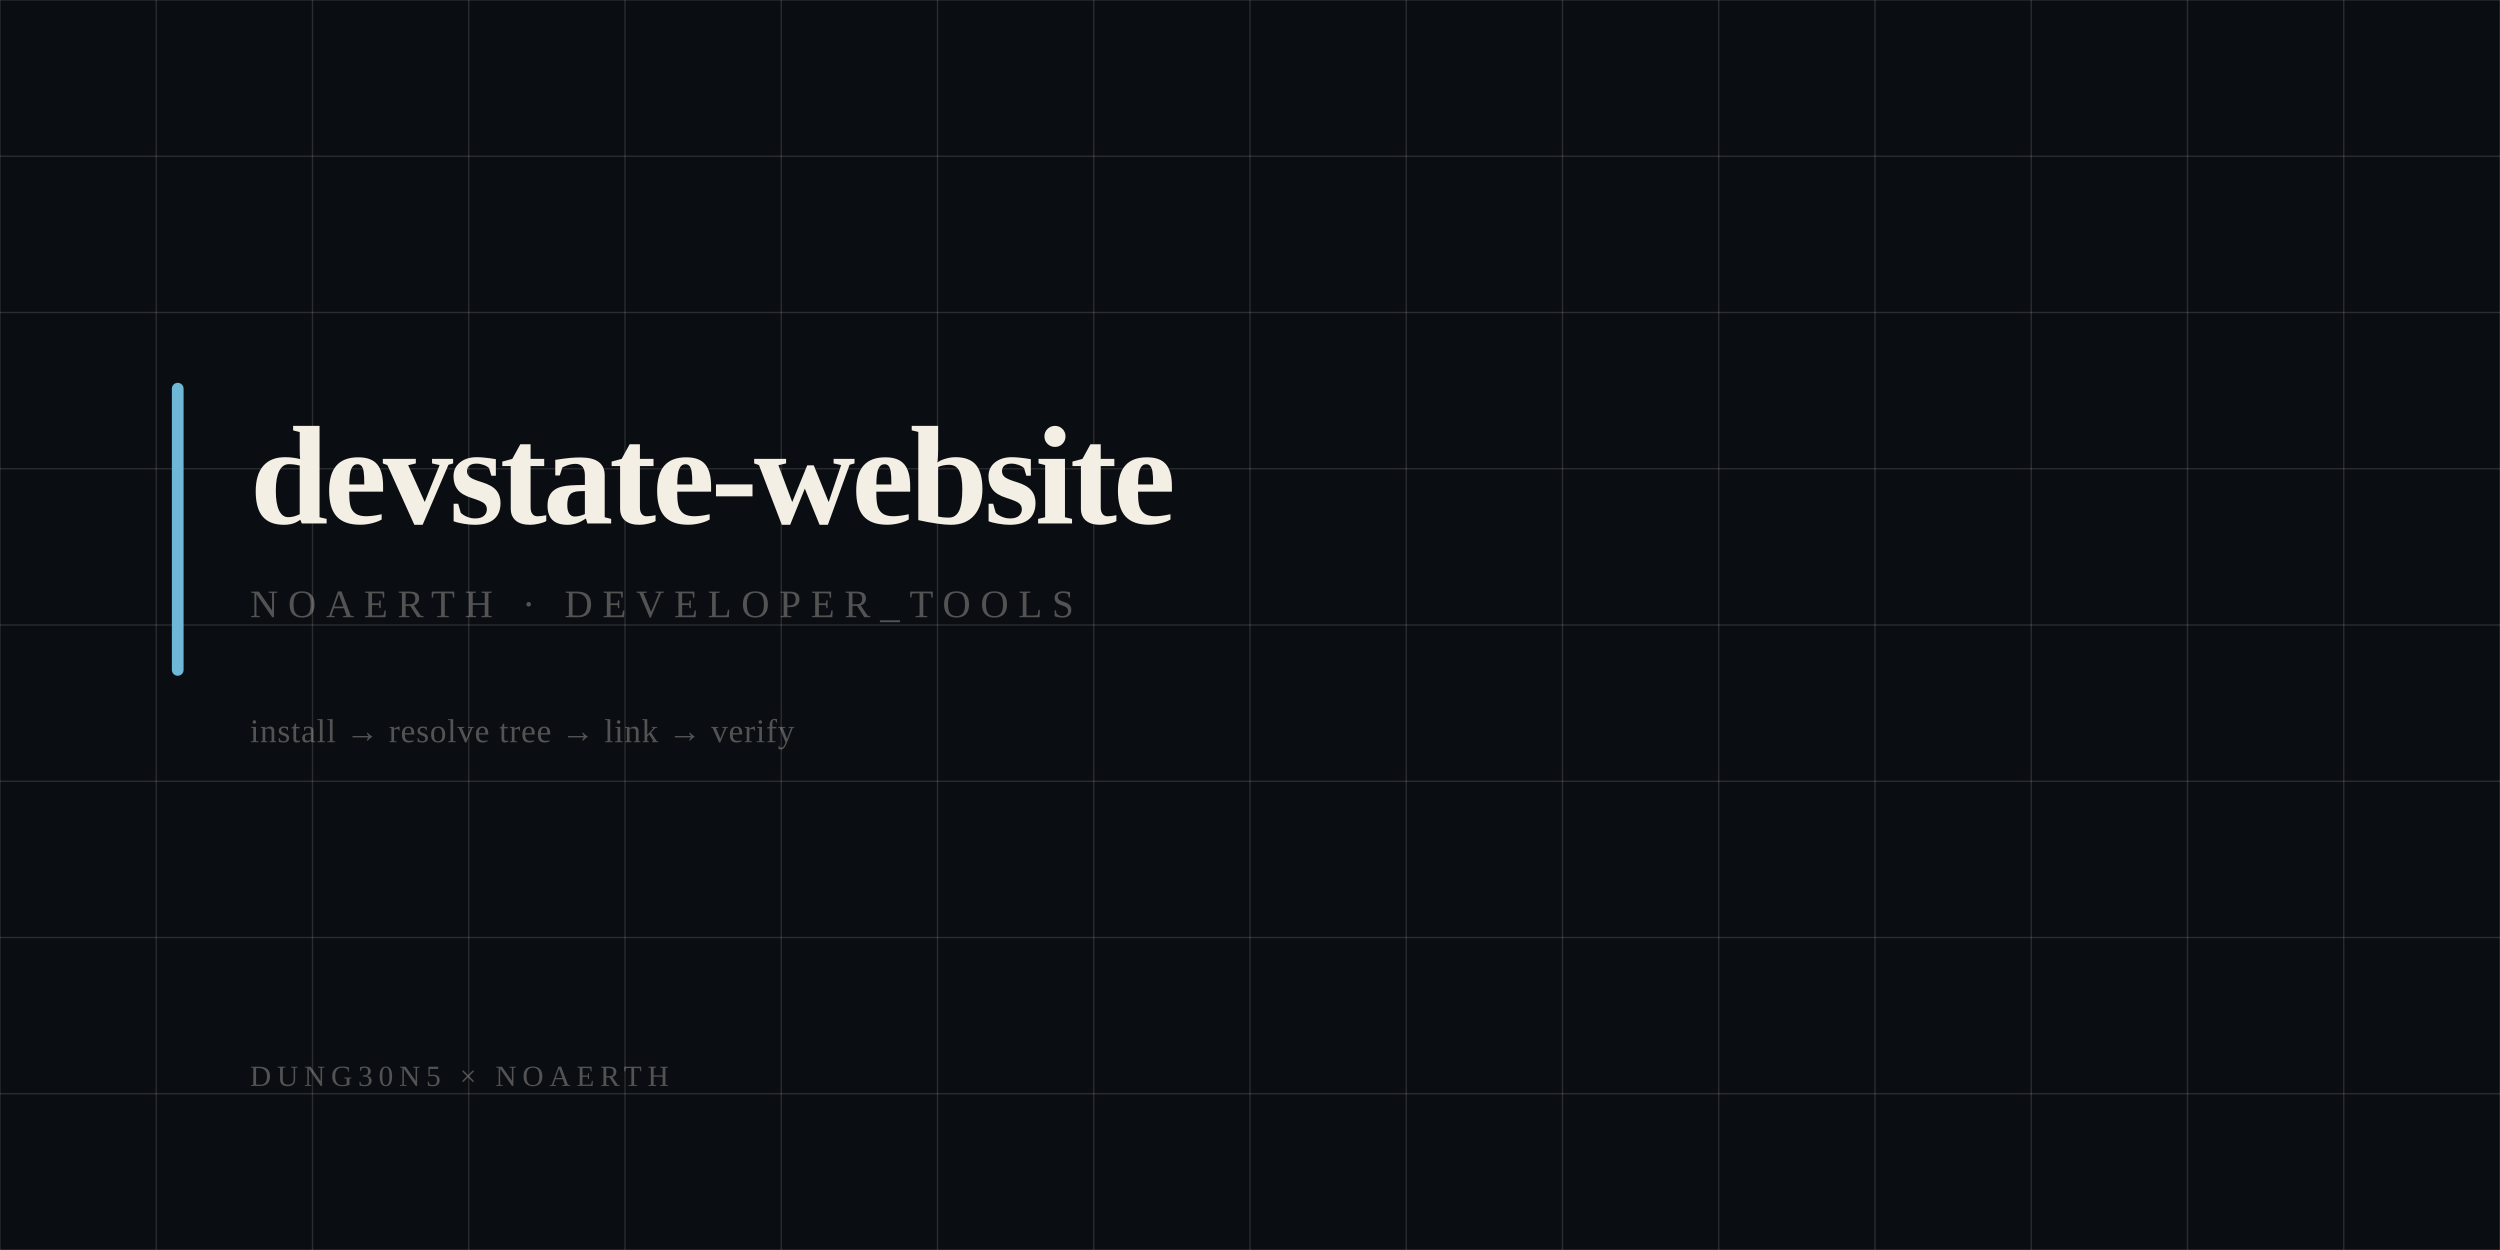
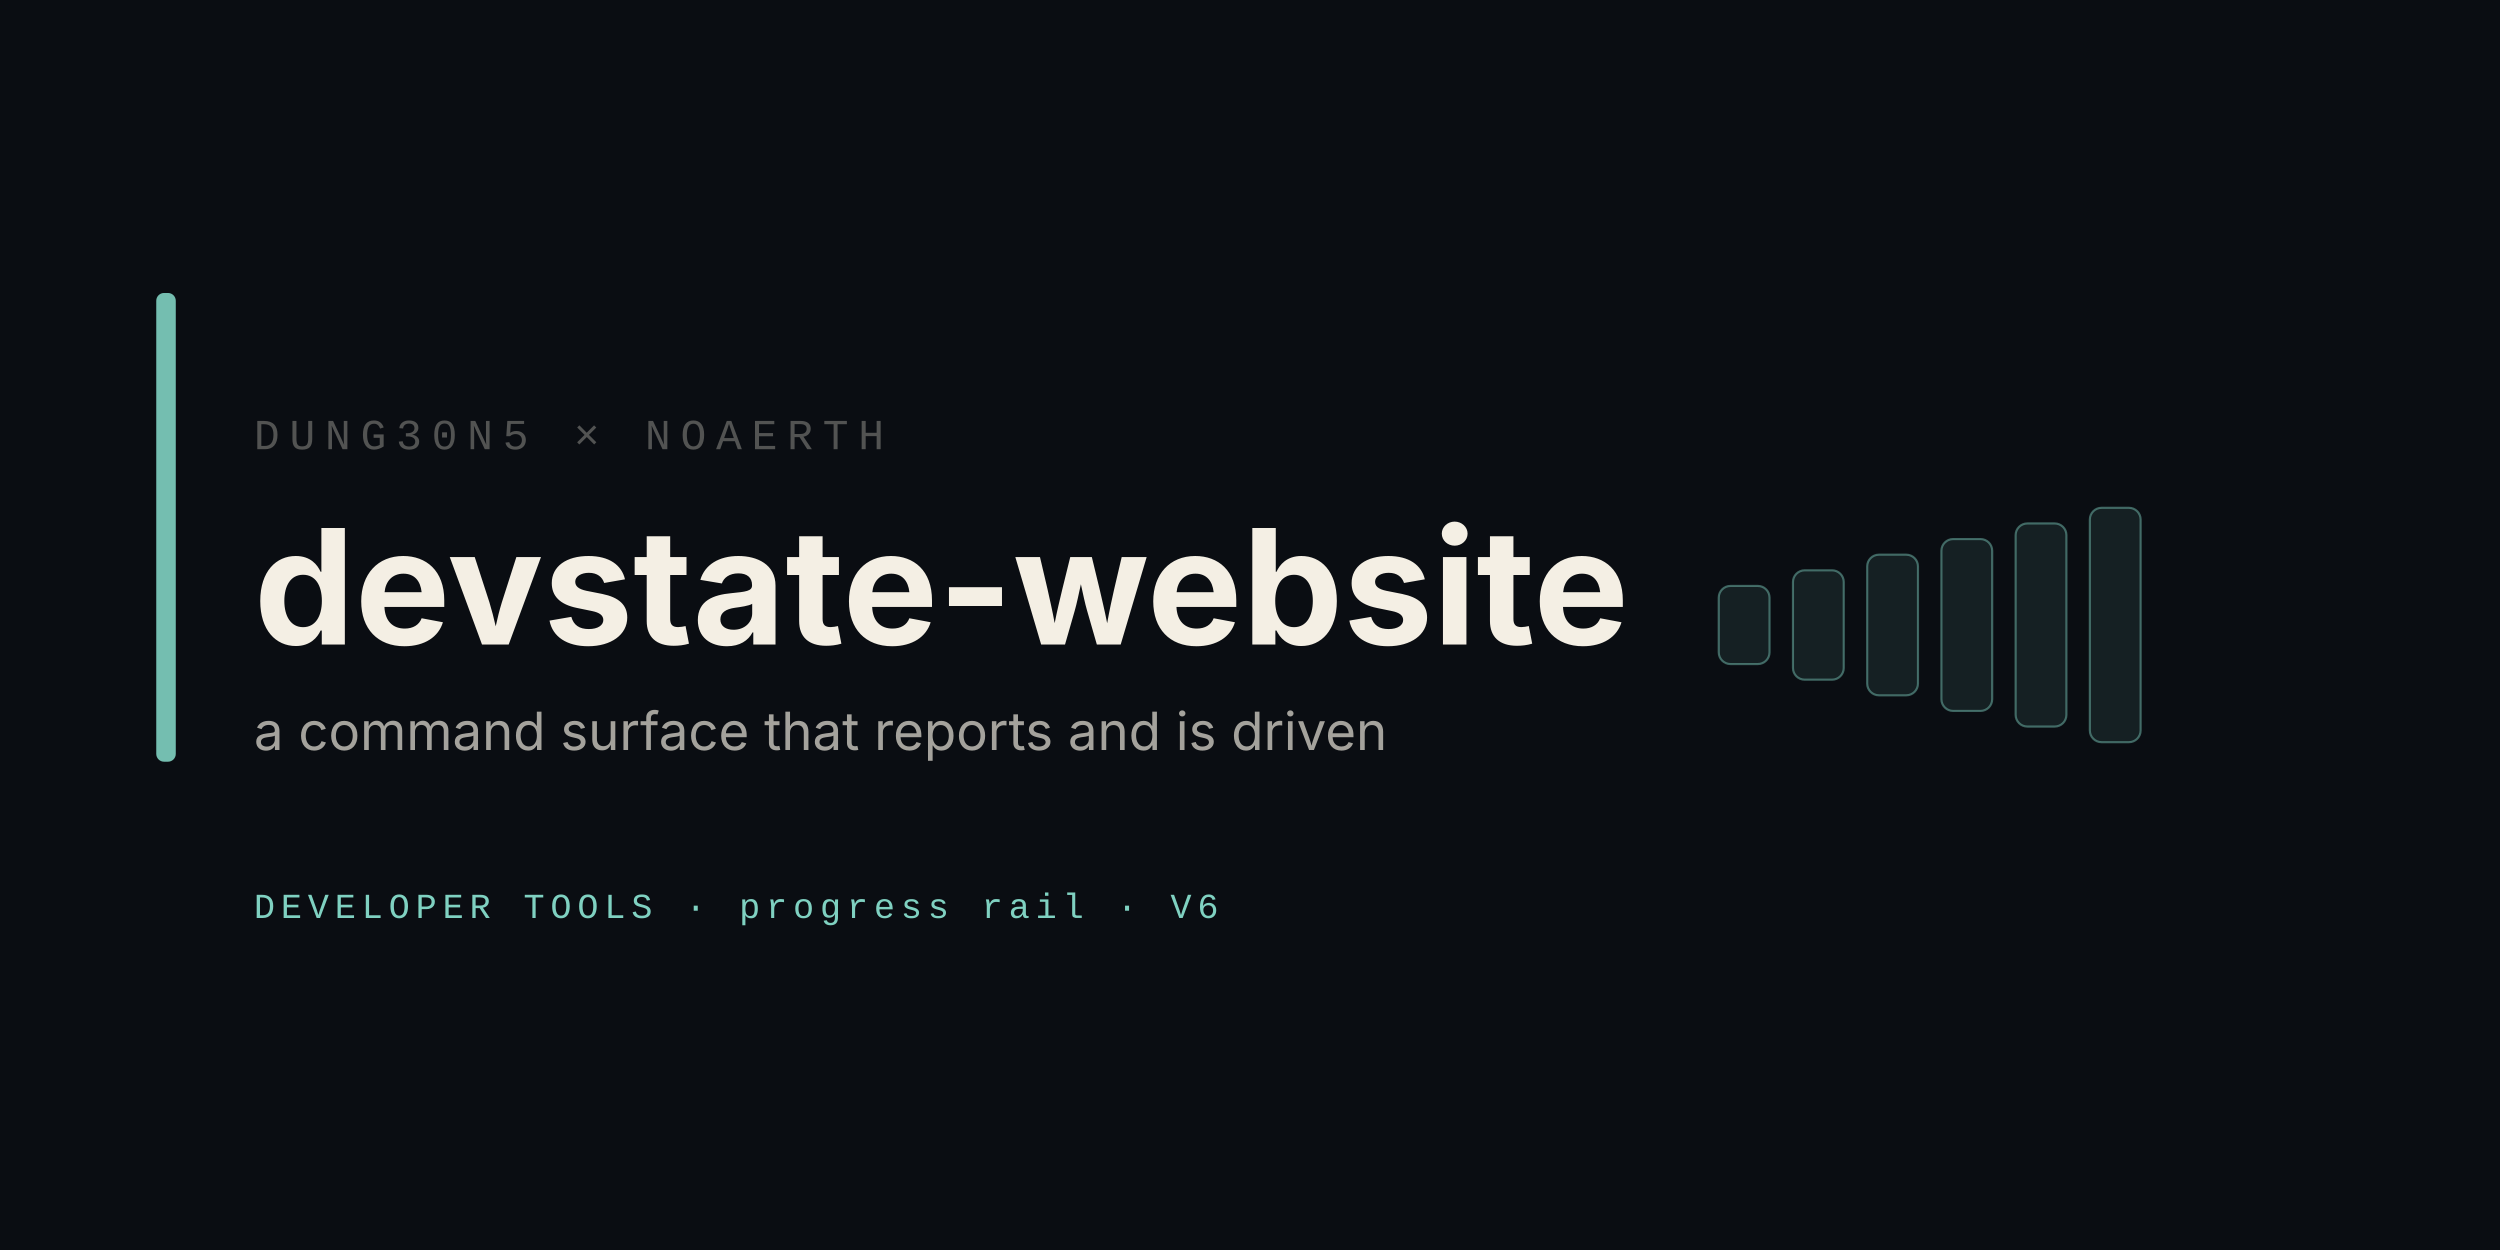
- <svg xmlns="http://www.w3.org/2000/svg" viewBox="0 0 1280 640" width="1280" height="640" role="img" aria-label="devstate-website — NOAERTH project card.">
+ <svg xmlns="http://www.w3.org/2000/svg" viewBox="0 0 1280 640" width="1280" height="640" role="img" aria-label="devstate-website project card">
  <rect width="1280" height="640" fill="#0a0d12" />
-   <line x1="0" y1="0" x2="0" y2="640" stroke="#f4efe424" stroke-width="0.7" />
-   <line x1="80" y1="0" x2="80" y2="640" stroke="#f4efe424" stroke-width="0.7" />
-   <line x1="160" y1="0" x2="160" y2="640" stroke="#f4efe424" stroke-width="0.7" />
-   <line x1="240" y1="0" x2="240" y2="640" stroke="#f4efe424" stroke-width="0.7" />
-   <line x1="320" y1="0" x2="320" y2="640" stroke="#f4efe424" stroke-width="0.7" />
-   <line x1="400" y1="0" x2="400" y2="640" stroke="#f4efe424" stroke-width="0.7" />
-   <line x1="480" y1="0" x2="480" y2="640" stroke="#f4efe424" stroke-width="0.7" />
-   <line x1="560" y1="0" x2="560" y2="640" stroke="#f4efe424" stroke-width="0.7" />
-   <line x1="640" y1="0" x2="640" y2="640" stroke="#f4efe424" stroke-width="0.7" />
-   <line x1="720" y1="0" x2="720" y2="640" stroke="#f4efe424" stroke-width="0.7" />
-   <line x1="800" y1="0" x2="800" y2="640" stroke="#f4efe424" stroke-width="0.7" />
-   <line x1="880" y1="0" x2="880" y2="640" stroke="#f4efe424" stroke-width="0.7" />
-   <line x1="960" y1="0" x2="960" y2="640" stroke="#f4efe424" stroke-width="0.7" />
-   <line x1="1040" y1="0" x2="1040" y2="640" stroke="#f4efe424" stroke-width="0.7" />
-   <line x1="1120" y1="0" x2="1120" y2="640" stroke="#f4efe424" stroke-width="0.7" />
-   <line x1="1200" y1="0" x2="1200" y2="640" stroke="#f4efe424" stroke-width="0.7" />
-   <line x1="1280" y1="0" x2="1280" y2="640" stroke="#f4efe424" stroke-width="0.7" />
-   <line x1="0" y1="0" x2="1280" y2="0" stroke="#f4efe424" stroke-width="0.7" />
-   <line x1="0" y1="80" x2="1280" y2="80" stroke="#f4efe424" stroke-width="0.7" />
-   <line x1="0" y1="160" x2="1280" y2="160" stroke="#f4efe424" stroke-width="0.7" />
-   <line x1="0" y1="240" x2="1280" y2="240" stroke="#f4efe424" stroke-width="0.7" />
-   <line x1="0" y1="320" x2="1280" y2="320" stroke="#f4efe424" stroke-width="0.7" />
-   <line x1="0" y1="400" x2="1280" y2="400" stroke="#f4efe424" stroke-width="0.7" />
-   <line x1="0" y1="480" x2="1280" y2="480" stroke="#f4efe424" stroke-width="0.7" />
-   <line x1="0" y1="560" x2="1280" y2="560" stroke="#f4efe424" stroke-width="0.7" />
-   <line x1="0" y1="640" x2="1280" y2="640" stroke="#f4efe424" stroke-width="0.7" />
-   <rect x="88" y="196" width="6" height="150" rx="3" fill="#6fb7d6" />
-   <text x="128" y="268" fill="#f4efe4" font-size="72" font-weight="680" letter-spacing="-2">devstate-website</text>
-   <text x="128" y="316" fill="#f4efe44f" font-size="20" letter-spacing="5">NOAERTH · DEVELOPER_TOOLS</text>
-   <text x="128" y="380" fill="#f4efe44f" font-size="17" letter-spacing="0.4">install → resolve tree → link → verify</text>
-   <text x="128" y="556" fill="#f4efe44f" font-size="15" letter-spacing="3">DUNG30N5 × NOAERTH</text>
+   <rect x="880" y="300" width="26" height="40" rx="6" fill="#7fd1c1" fill-opacity="0.10" stroke="#7fd1c1" stroke-width="1.1" stroke-opacity="0.45" />
+   <rect x="918" y="292" width="26" height="56" rx="6" fill="#7fd1c1" fill-opacity="0.10" stroke="#7fd1c1" stroke-width="1.1" stroke-opacity="0.45" />
+   <rect x="956" y="284" width="26" height="72" rx="6" fill="#7fd1c1" fill-opacity="0.10" stroke="#7fd1c1" stroke-width="1.1" stroke-opacity="0.45" />
+   <rect x="994" y="276" width="26" height="88" rx="6" fill="#7fd1c1" fill-opacity="0.10" stroke="#7fd1c1" stroke-width="1.1" stroke-opacity="0.45" />
+   <rect x="1032" y="268" width="26" height="104" rx="6" fill="#7fd1c1" fill-opacity="0.10" stroke="#7fd1c1" stroke-width="1.1" stroke-opacity="0.45" />
+   <rect x="1070" y="260" width="26" height="120" rx="6" fill="#7fd1c1" fill-opacity="0.10" stroke="#7fd1c1" stroke-width="1.1" stroke-opacity="0.45" />
+   <rect x="80" y="150" width="10" height="240" rx="4" fill="#7fd1c1" opacity="0.9" />
+   <text x="130" y="230" font-family="ui-monospace, SFMono-Regular, Menlo, Monaco, Consolas, 'Liberation Mono', monospace" font-size="22" letter-spacing="5" fill="#f4efe44f">DUNG30N5 × NOAERTH</text>
+   <text x="130" y="330" font-family="-apple-system, BlinkMacSystemFont, 'Segoe UI', Inter, Helvetica, Arial, sans-serif" font-size="82" font-weight="700" fill="#f4efe4">devstate-website</text>
+   <text x="130" y="384" font-family="-apple-system, BlinkMacSystemFont, 'Segoe UI', Inter, Helvetica, Arial, sans-serif" font-size="27" fill="#f4efe4a8">a command surface that reports and is driven</text>
+   <text x="130" y="470" font-family="ui-monospace, SFMono-Regular, Menlo, Monaco, Consolas, 'Liberation Mono', monospace" font-size="18" fill="#7fd1c1" letter-spacing="3">DEVELOPER TOOLS · progress rail · V6</text>
</svg>
